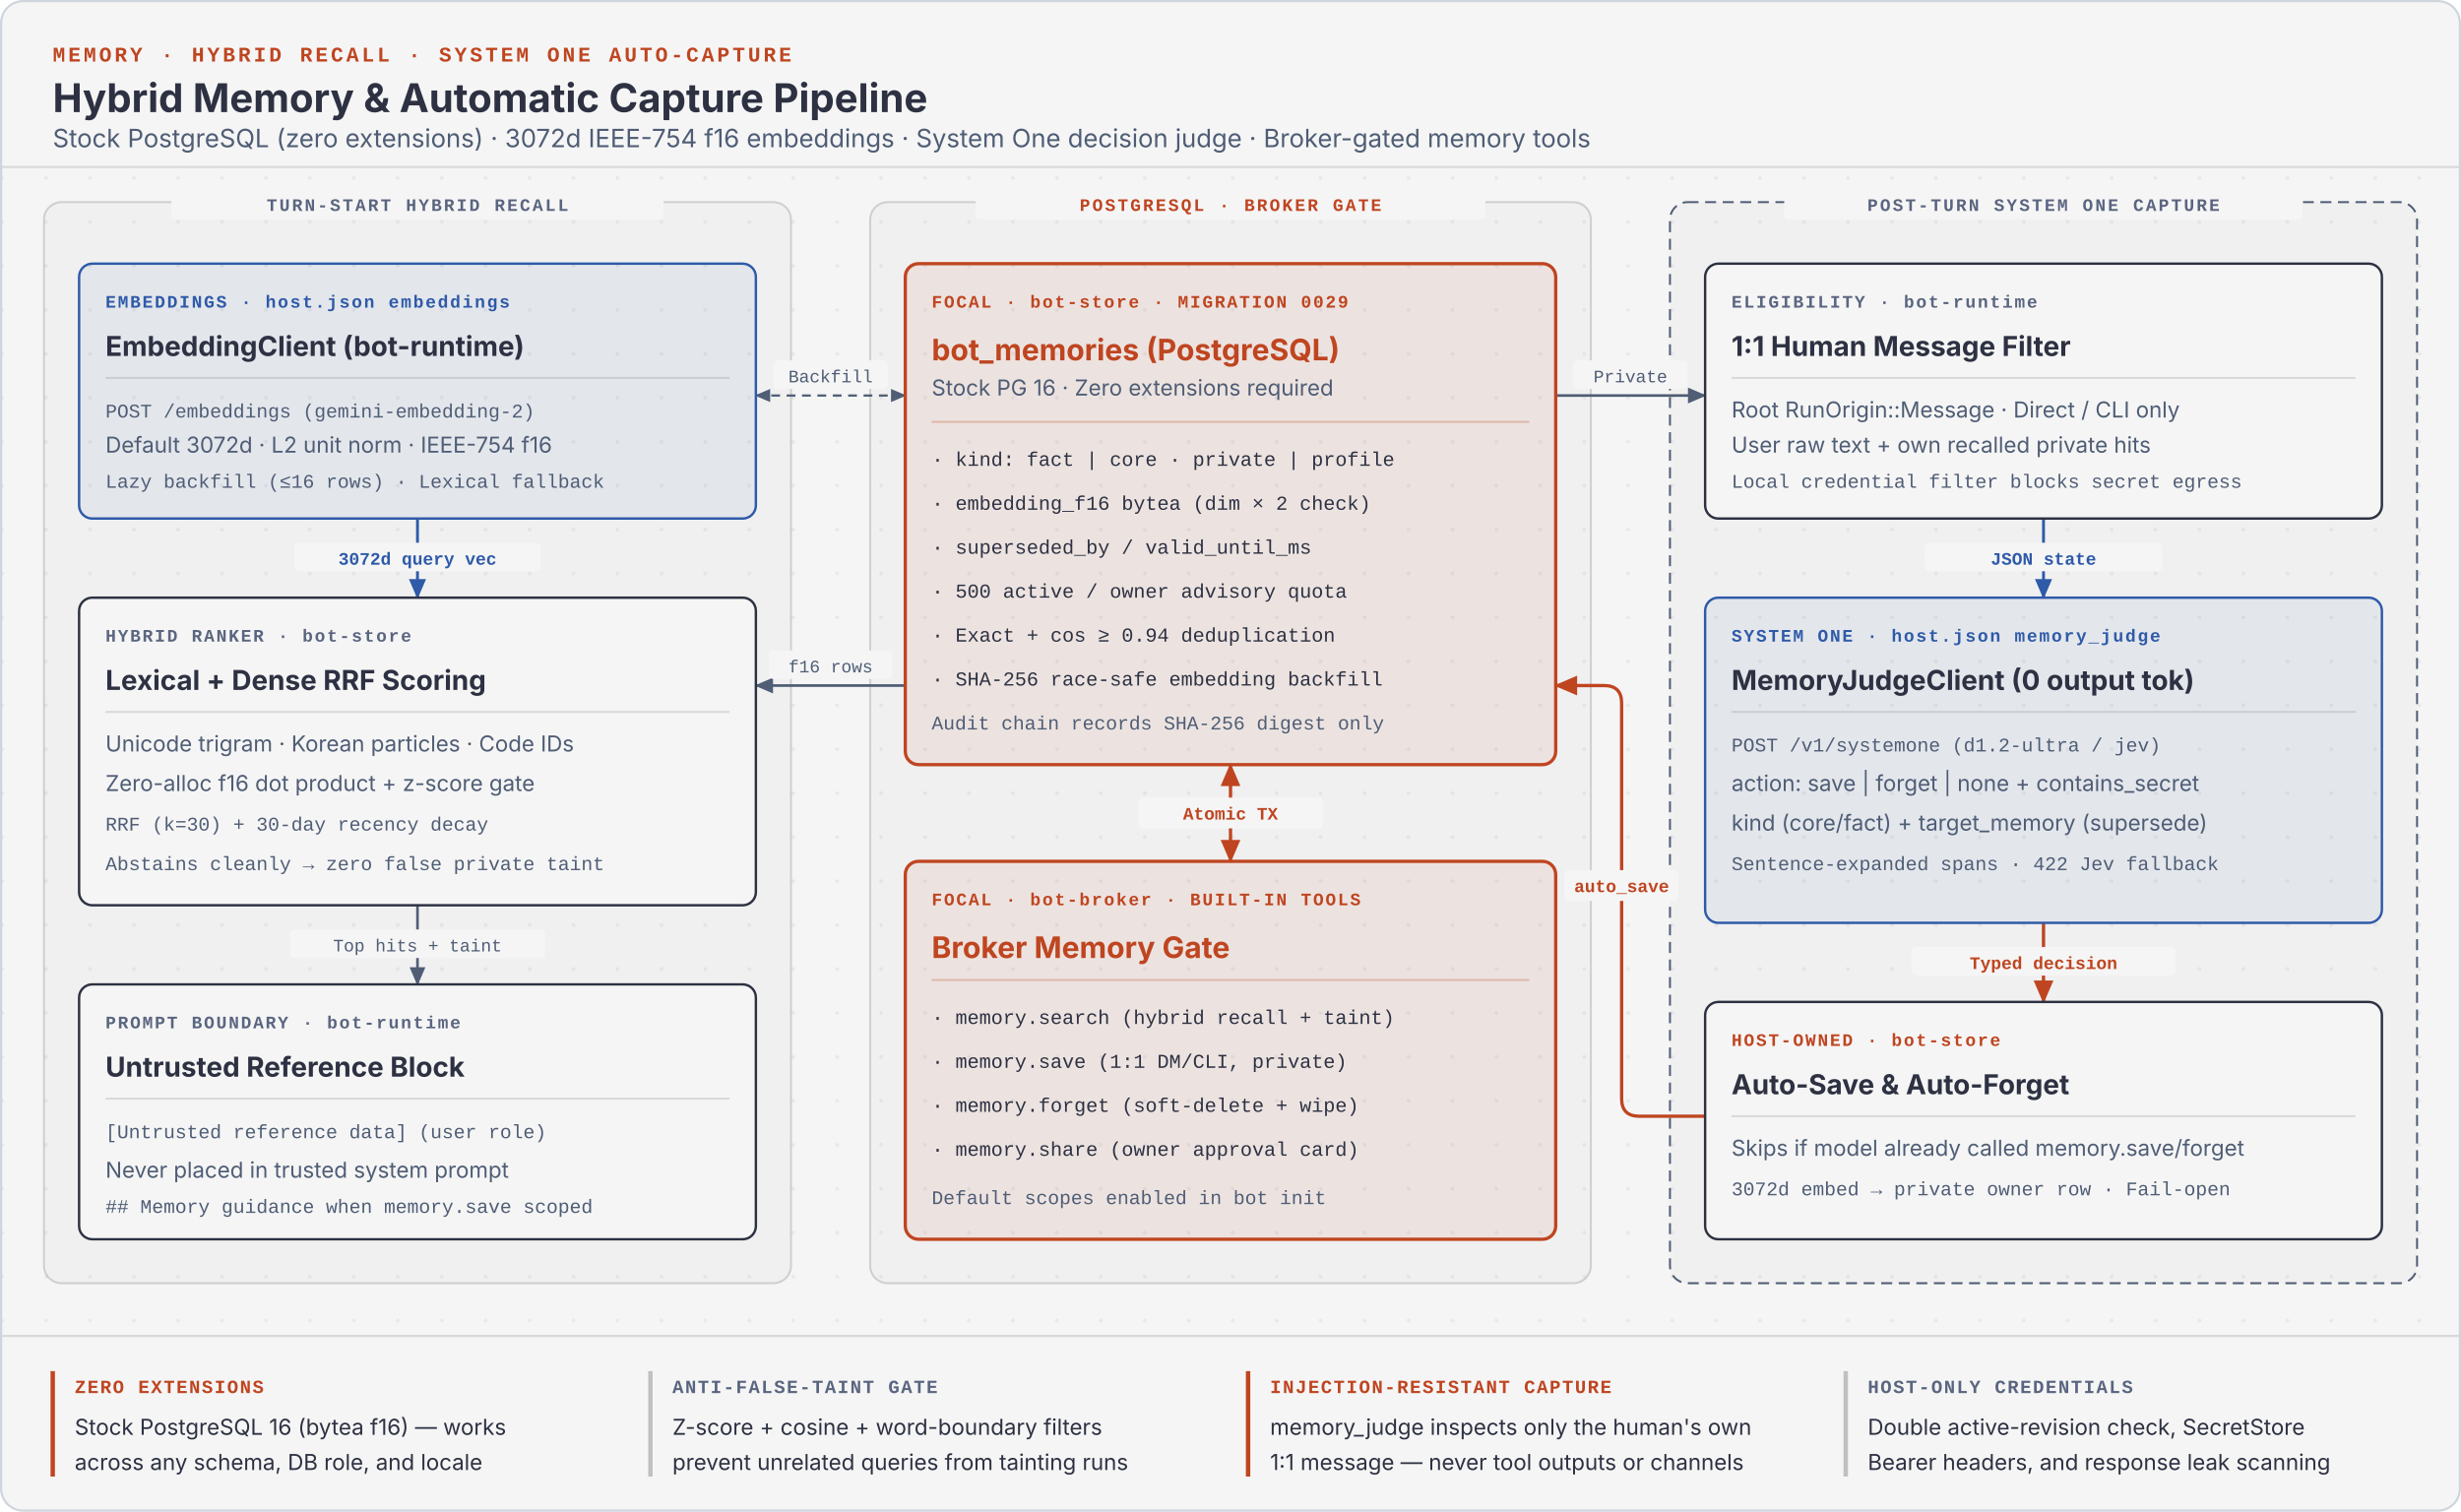
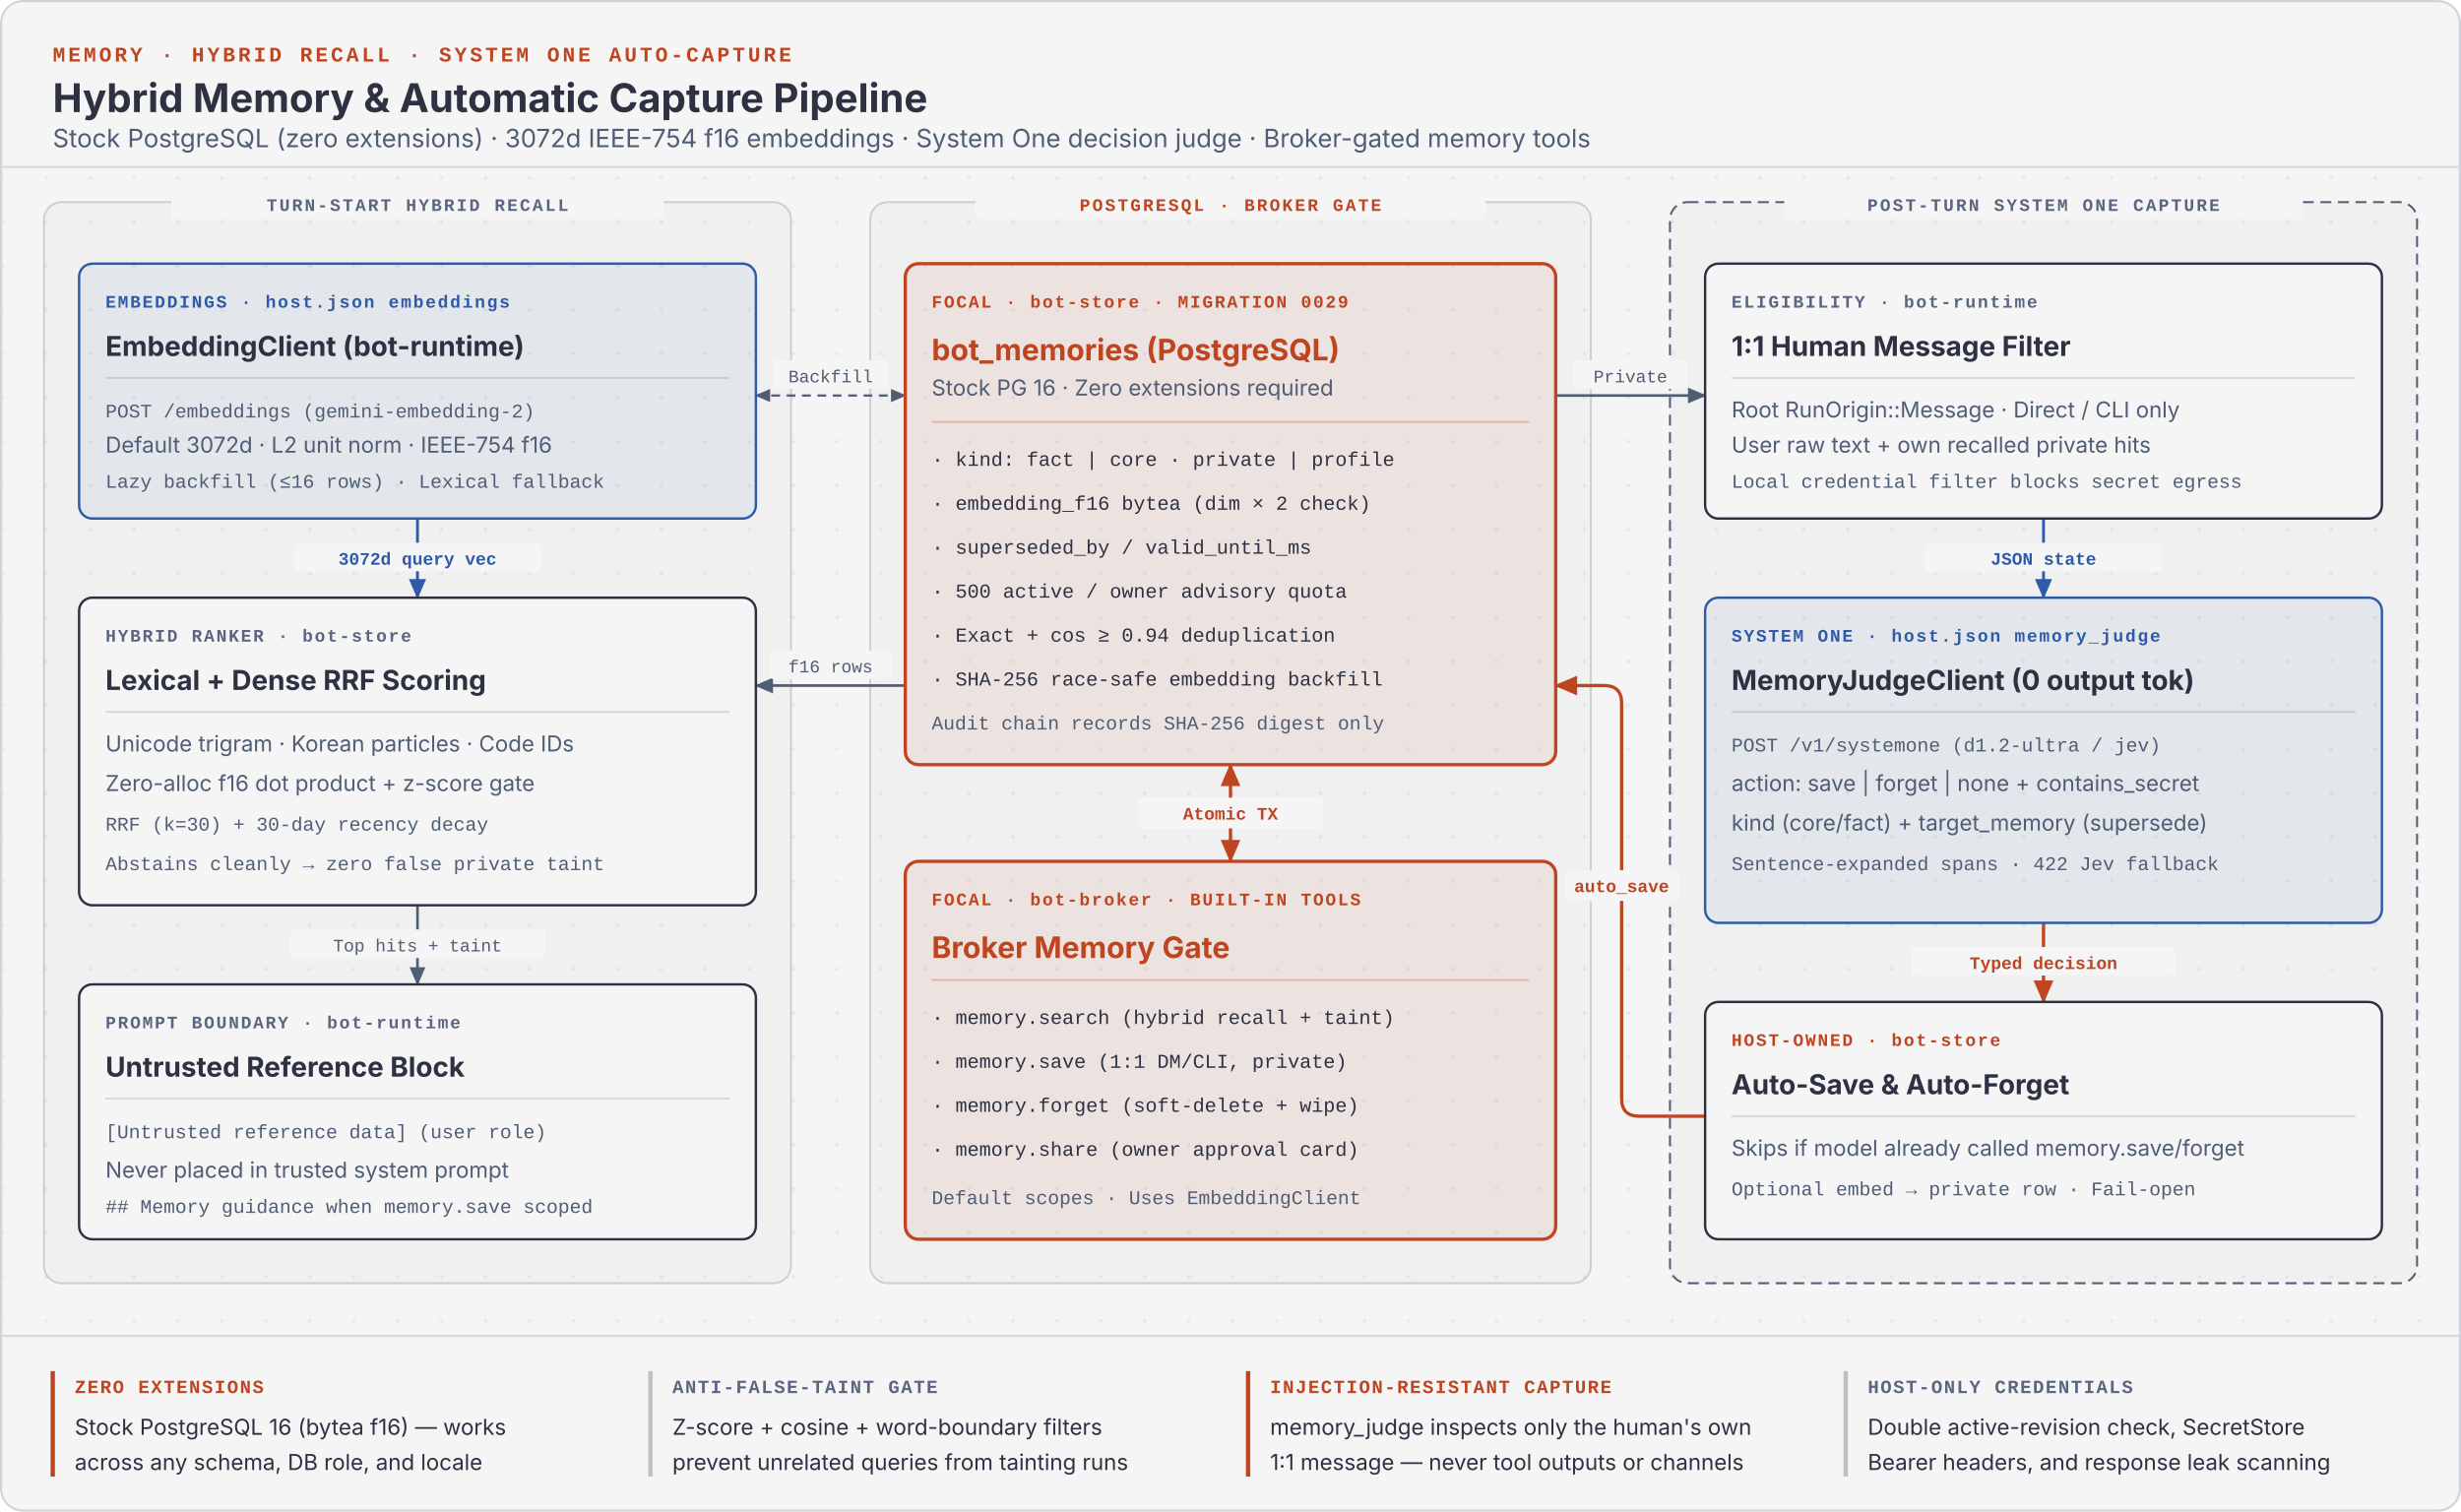
<svg xmlns="http://www.w3.org/2000/svg" viewBox="0 0 1120 688" width="1120" height="688" role="img" aria-labelledby="t-mem-l d-mem-l">
  <style>
    .bg { fill: #f5f5f5; }
    .hdr-rule { stroke: rgba(45,49,66,0.14); stroke-width: 1; }
    .dot { fill: rgba(45,49,66,0.11); }
    .zone { fill: rgba(45,49,66,0.025); stroke: rgba(45,49,66,0.18); stroke-width: 0.9; }
    .zone-dash { fill: rgba(45,49,66,0.025); stroke: #4f5d75; stroke-width: 0.9; stroke-dasharray: 5,3; }
    .node { fill: #f5f5f5; stroke: #2d3142; stroke-width: 1.1; }
    .node-focal { fill: rgba(191,69,32,0.075); stroke: #bf4520; stroke-width: 1.5; }
    .node-link { fill: rgba(46,90,168,0.07); stroke: #2e5aa8; stroke-width: 1.1; }
    .div { stroke: rgba(45,49,66,0.14); stroke-width: 0.9; }
    .div-acc { stroke: rgba(191,69,32,0.28); stroke-width: 0.9; }
    .lbl-bg { fill: #f5f5f5; }
    .h-eye { font-family: ui-monospace, SFMono-Regular, Menlo, Monaco, Consolas, 'Liberation Mono', monospace; font-size: 9.5px; font-weight: 600; letter-spacing: 0.14em; fill: #bf4520; }
    .h-title { font-family: -apple-system, BlinkMacSystemFont, 'Apple SD Gothic Neo', 'Malgun Gothic', 'Noto Sans KR', 'Segoe UI', sans-serif; font-size: 18px; font-weight: 700; fill: #2d3142; }
    .h-sub { font-family: -apple-system, BlinkMacSystemFont, 'Apple SD Gothic Neo', 'Malgun Gothic', 'Noto Sans KR', 'Segoe UI', sans-serif; font-size: 11.5px; fill: #4f5d75; }
    .eye { font-family: ui-monospace, SFMono-Regular, Menlo, Monaco, Consolas, 'Liberation Mono', monospace; font-size: 8px; font-weight: 600; letter-spacing: 0.10em; fill: #5a6580; }
    .eye-acc { font-family: ui-monospace, SFMono-Regular, Menlo, Monaco, Consolas, 'Liberation Mono', monospace; font-size: 8px; font-weight: 600; letter-spacing: 0.10em; fill: #bf4520; }
    .eye-lnk { font-family: ui-monospace, SFMono-Regular, Menlo, Monaco, Consolas, 'Liberation Mono', monospace; font-size: 8px; font-weight: 600; letter-spacing: 0.10em; fill: #2e5aa8; }
    .ttl-sm { font-family: -apple-system, BlinkMacSystemFont, 'Apple SD Gothic Neo', 'Malgun Gothic', 'Noto Sans KR', 'Segoe UI', sans-serif; font-size: 12.5px; font-weight: 700; fill: #2d3142; }
    .ttl-acc { font-family: -apple-system, BlinkMacSystemFont, 'Apple SD Gothic Neo', 'Malgun Gothic', 'Noto Sans KR', 'Segoe UI', sans-serif; font-size: 13.5px; font-weight: 700; fill: #bf4520; }
    .sub { font-family: -apple-system, BlinkMacSystemFont, 'Apple SD Gothic Neo', 'Malgun Gothic', 'Noto Sans KR', 'Segoe UI', sans-serif; font-size: 10px; fill: #4f5d75; }
    .mono { font-family: ui-monospace, SFMono-Regular, Menlo, Monaco, Consolas, 'Liberation Mono', monospace; font-size: 8.8px; fill: #4f5d75; }
    .mono-ink { font-family: ui-monospace, SFMono-Regular, Menlo, Monaco, Consolas, 'Liberation Mono', monospace; font-size: 9px; font-weight: 500; fill: #2d3142; }
    .zlbl { font-family: ui-monospace, SFMono-Regular, Menlo, Monaco, Consolas, 'Liberation Mono', monospace; font-size: 8px; font-weight: 600; letter-spacing: 0.12em; fill: #5a6580; }
    .zlbl-acc { font-family: ui-monospace, SFMono-Regular, Menlo, Monaco, Consolas, 'Liberation Mono', monospace; font-size: 8px; font-weight: 600; letter-spacing: 0.12em; fill: #bf4520; }
    .edge { fill: none; stroke: #4f5d75; stroke-width: 1.2; }
    .edge-dash { fill: none; stroke: #4f5d75; stroke-width: 1; stroke-dasharray: 4,3; }
    .edge-acc { fill: none; stroke: #bf4520; stroke-width: 1.5; }
    .edge-lnk { fill: none; stroke: #2e5aa8; stroke-width: 1.3; }
    .elbl { font-family: ui-monospace, SFMono-Regular, Menlo, Monaco, Consolas, 'Liberation Mono', monospace; font-size: 8px; font-weight: 500; fill: #4f5d75; }
    .elbl-acc { font-family: ui-monospace, SFMono-Regular, Menlo, Monaco, Consolas, 'Liberation Mono', monospace; font-size: 8px; font-weight: 600; fill: #bf4520; }
    .elbl-lnk { font-family: ui-monospace, SFMono-Regular, Menlo, Monaco, Consolas, 'Liberation Mono', monospace; font-size: 8px; font-weight: 600; fill: #2e5aa8; }
    .ar-m { fill: #4f5d75; }
    .ar-a { fill: #bf4520; }
    .ar-l { fill: #2e5aa8; }
    .bar { stroke: #bfc0c0; stroke-width: 2; }
    .bar-acc { stroke: #bf4520; stroke-width: 2; }
    .fk { font-family: ui-monospace, SFMono-Regular, Menlo, Monaco, Consolas, 'Liberation Mono', monospace; font-size: 8.5px; font-weight: 600; letter-spacing: 0.08em; fill: #5a6580; }
    .fk-acc { font-family: ui-monospace, SFMono-Regular, Menlo, Monaco, Consolas, 'Liberation Mono', monospace; font-size: 8.5px; font-weight: 600; letter-spacing: 0.08em; fill: #bf4520; }
    .fv { font-family: -apple-system, BlinkMacSystemFont, 'Apple SD Gothic Neo', 'Malgun Gothic', 'Noto Sans KR', 'Segoe UI', sans-serif; font-size: 10px; fill: #2d3142; }
  </style>
  <defs>
    <clipPath id="clip-mem-l">
      <rect x="0.5" y="0.5" width="1119" height="687" rx="10" />
    </clipPath>
    <pattern id="dots-mem-l" width="20" height="20" patternUnits="userSpaceOnUse">
      <circle cx="1" cy="1" r="0.85" class="dot" />
    </pattern>
    <marker id="ar-m-mem-l" markerWidth="7" markerHeight="6" refX="6.5" refY="3" orient="auto">
      <polygon points="0 0, 7 3, 0 6" class="ar-m" />
    </marker>
    <marker id="ar-mr-mem-l" markerWidth="7" markerHeight="6" refX="0.5" refY="3" orient="auto">
      <polygon points="7 0, 0 3, 7 6" class="ar-m" />
    </marker>
    <marker id="ar-a-mem-l" markerWidth="7" markerHeight="6" refX="6.5" refY="3" orient="auto">
      <polygon points="0 0, 7 3, 0 6" class="ar-a" />
    </marker>
    <marker id="ar-ar-mem-l" markerWidth="7" markerHeight="6" refX="0.5" refY="3" orient="auto">
      <polygon points="7 0, 0 3, 7 6" class="ar-a" />
    </marker>
    <marker id="ar-l-mem-l" markerWidth="7" markerHeight="6" refX="6.5" refY="3" orient="auto">
      <polygon points="0 0, 7 3, 0 6" class="ar-l" />
    </marker>
    <marker id="ar-lr-mem-l" markerWidth="7" markerHeight="6" refX="0.5" refY="3" orient="auto">
      <polygon points="7 0, 0 3, 7 6" class="ar-l" />
    </marker>
  </defs>
  <g clip-path="url(#clip-mem-l)">
    <rect width="1120" height="688" class="bg" />
    <rect x="0" y="76" width="1120" height="532" fill="url(#dots-mem-l)" opacity="0.6" />
    <text x="24" y="28" class="h-eye">MEMORY · HYBRID RECALL · SYSTEM ONE AUTO-CAPTURE</text>
    <text x="24" y="51" class="h-title">Hybrid Memory &amp; Automatic Capture Pipeline</text>
    <text x="24" y="67" class="h-sub">Stock PostgreSQL (zero extensions) · 3072d IEEE-754 f16 embeddings · System One decision judge · Broker-gated memory tools</text>
    <line x1="0" y1="76" x2="1120" y2="76" class="hdr-rule" />
    <g transform="translate(0,68)">
      <rect x="20" y="24" width="340" height="492" rx="8" class="zone" />
      <rect x="78" y="18" width="224" height="14" rx="2" class="lbl-bg" />
      <text x="190" y="28" text-anchor="middle" class="zlbl">TURN-START HYBRID RECALL</text>
      <rect x="396" y="24" width="328" height="492" rx="8" class="zone" />
      <rect x="444" y="18" width="232" height="14" rx="2" class="lbl-bg" />
      <text x="560" y="28" text-anchor="middle" class="zlbl-acc">POSTGRESQL · BROKER GATE</text>
      <rect x="760" y="24" width="340" height="492" rx="8" class="zone-dash" />
      <rect x="812" y="18" width="236" height="14" rx="2" class="lbl-bg" />
      <text x="930" y="28" text-anchor="middle" class="zlbl">POST-TURN SYSTEM ONE CAPTURE</text>
      <line x1="190" y1="168" x2="190" y2="204" class="edge-lnk" marker-end="url(#ar-l-mem-l)" />
      <line x1="190" y1="344" x2="190" y2="380" class="edge" marker-end="url(#ar-m-mem-l)" />
      <line x1="560" y1="280" x2="560" y2="324" class="edge-acc" marker-start="url(#ar-ar-mem-l)" marker-end="url(#ar-a-mem-l)" />
      <line x1="930" y1="168" x2="930" y2="204" class="edge-lnk" marker-end="url(#ar-l-mem-l)" />
      <line x1="930" y1="352" x2="930" y2="388" class="edge-acc" marker-end="url(#ar-a-mem-l)" />
      <line x1="344" y1="112" x2="412" y2="112" class="edge-dash" marker-start="url(#ar-mr-mem-l)" marker-end="url(#ar-m-mem-l)" />
      <line x1="412" y1="244" x2="344" y2="244" class="edge" marker-end="url(#ar-m-mem-l)" />
      <line x1="708" y1="112" x2="776" y2="112" class="edge" marker-end="url(#ar-m-mem-l)" />
      <path d="M 776,440 H 746 Q 738,440 738,432 V 252 Q 738,244 730,244 H 708" class="edge-acc" marker-end="url(#ar-a-mem-l)" />
      <rect x="134" y="179" width="112" height="13" rx="2" class="lbl-bg" />
      <text x="190" y="189" text-anchor="middle" class="elbl-lnk">3072d query vec</text>
      <rect x="132" y="355" width="116" height="13" rx="2" class="lbl-bg" />
      <text x="190" y="365" text-anchor="middle" class="elbl">Top hits + taint</text>
      <rect x="518" y="295" width="84" height="14" rx="2" class="lbl-bg" />
      <text x="560" y="305" text-anchor="middle" class="elbl-acc">Atomic TX</text>
      <rect x="876" y="179" width="108" height="13" rx="2" class="lbl-bg" />
      <text x="930" y="189" text-anchor="middle" class="elbl-lnk">JSON state</text>
      <rect x="870" y="363" width="120" height="13" rx="2" class="lbl-bg" />
      <text x="930" y="373" text-anchor="middle" class="elbl-acc">Typed decision</text>
      <rect x="352" y="96" width="52" height="13" rx="2" class="lbl-bg" />
      <text x="378" y="106" text-anchor="middle" class="elbl">Backfill</text>
      <rect x="350" y="228" width="56" height="13" rx="2" class="lbl-bg" />
      <text x="378" y="238" text-anchor="middle" class="elbl">f16 rows</text>
      <rect x="716" y="96" width="52" height="13" rx="2" class="lbl-bg" />
      <text x="742" y="106" text-anchor="middle" class="elbl">Private</text>
      <rect x="712" y="328" width="52" height="14" rx="2" class="lbl-bg" />
      <text x="738" y="338" text-anchor="middle" class="elbl-acc">auto_save</text>
      <g id="mem-embed">
        <rect x="36" y="52" width="308" height="116" rx="6" class="node-link" />
        <text x="48" y="72" class="eye-lnk">EMBEDDINGS · host.json embeddings</text>
        <text x="48" y="94" class="ttl-sm">EmbeddingClient (bot-runtime)</text>
        <line x1="48" y1="104" x2="332" y2="104" class="div" />
        <text x="48" y="122" class="mono">POST /embeddings (gemini-embedding-2)</text>
        <text x="48" y="138" class="sub">Default 3072d · L2 unit norm · IEEE-754 f16</text>
        <text x="48" y="154" class="mono">Lazy backfill (≤16 rows) · Lexical fallback</text>
      </g>
      <g id="mem-rank">
        <rect x="36" y="204" width="308" height="140" rx="6" class="node" />
        <text x="48" y="224" class="eye">HYBRID RANKER · bot-store</text>
        <text x="48" y="246" class="ttl-sm">Lexical + Dense RRF Scoring</text>
        <line x1="48" y1="256" x2="332" y2="256" class="div" />
        <text x="48" y="274" class="sub">Unicode trigram · Korean particles · Code IDs</text>
        <text x="48" y="292" class="sub">Zero-alloc f16 dot product + z-score gate</text>
        <text x="48" y="310" class="mono">RRF (k=30) + 30-day recency decay</text>
        <text x="48" y="328" class="mono">Abstains cleanly → zero false private taint</text>
      </g>
      <g id="mem-ctx">
        <rect x="36" y="380" width="308" height="116" rx="6" class="node" />
        <text x="48" y="400" class="eye">PROMPT BOUNDARY · bot-runtime</text>
        <text x="48" y="422" class="ttl-sm">Untrusted Reference Block</text>
        <line x1="48" y1="432" x2="332" y2="432" class="div" />
        <text x="48" y="450" class="mono">[Untrusted reference data] (user role)</text>
        <text x="48" y="468" class="sub">Never placed in trusted system prompt</text>
        <text x="48" y="484" class="mono">## Memory guidance when memory.save scoped</text>
      </g>
      <g id="mem-pg">
        <rect x="412" y="52" width="296" height="228" rx="6" class="node-focal" />
        <text x="424" y="72" class="eye-acc">FOCAL · bot-store · MIGRATION 0029</text>
        <text x="424" y="96" class="ttl-acc">bot_memories (PostgreSQL)</text>
        <text x="424" y="112" class="sub">Stock PG 16 · Zero extensions required</text>
        <line x1="424" y1="124" x2="696" y2="124" class="div-acc" />
        <text x="424" y="144" class="mono-ink">· kind: fact | core · private | profile</text>
        <text x="424" y="164" class="mono-ink">· embedding_f16 bytea (dim × 2 check)</text>
        <text x="424" y="184" class="mono-ink">· superseded_by / valid_until_ms</text>
        <text x="424" y="204" class="mono-ink">· 500 active / owner advisory quota</text>
        <text x="424" y="224" class="mono-ink">· Exact + cos ≥ 0.94 deduplication</text>
        <text x="424" y="244" class="mono-ink">· SHA-256 race-safe embedding backfill</text>
        <text x="424" y="264" class="mono">Audit chain records SHA-256 digest only</text>
      </g>
      <g id="mem-broker">
        <rect x="412" y="324" width="296" height="172" rx="6" class="node-focal" />
        <text x="424" y="344" class="eye-acc">FOCAL · bot-broker · BUILT-IN TOOLS</text>
        <text x="424" y="368" class="ttl-acc">Broker Memory Gate</text>
        <line x1="424" y1="378" x2="696" y2="378" class="div-acc" />
        <text x="424" y="398" class="mono-ink">· memory.search  (hybrid recall + taint)</text>
        <text x="424" y="418" class="mono-ink">· memory.save    (1:1 DM/CLI, private)</text>
        <text x="424" y="438" class="mono-ink">· memory.forget  (soft-delete + wipe)</text>
        <text x="424" y="458" class="mono-ink">· memory.share   (owner approval card)</text>
-         <text x="424" y="480" class="mono">Default scopes enabled in bot init</text>
+         <text x="424" y="480" class="mono">Default scopes · Uses EmbeddingClient</text>
      </g>
      <g id="mem-filter">
        <rect x="776" y="52" width="308" height="116" rx="6" class="node" />
        <text x="788" y="72" class="eye">ELIGIBILITY · bot-runtime</text>
        <text x="788" y="94" class="ttl-sm">1:1 Human Message Filter</text>
        <line x1="788" y1="104" x2="1072" y2="104" class="div" />
        <text x="788" y="122" class="sub">Root RunOrigin::Message · Direct / CLI only</text>
        <text x="788" y="138" class="sub">User raw text + own recalled private hits</text>
        <text x="788" y="154" class="mono">Local credential filter blocks secret egress</text>
      </g>
      <g id="mem-judge">
        <rect x="776" y="204" width="308" height="148" rx="6" class="node-link" />
        <text x="788" y="224" class="eye-lnk">SYSTEM ONE · host.json memory_judge</text>
        <text x="788" y="246" class="ttl-sm">MemoryJudgeClient (0 output tok)</text>
        <line x1="788" y1="256" x2="1072" y2="256" class="div" />
        <text x="788" y="274" class="mono">POST /v1/systemone (d1.2-ultra / jev)</text>
        <text x="788" y="292" class="sub">action: save | forget | none + contains_secret</text>
        <text x="788" y="310" class="sub">kind (core/fact) + target_memory (supersede)</text>
        <text x="788" y="328" class="mono">Sentence-expanded spans · 422 Jev fallback</text>
      </g>
      <g id="mem-auto">
        <rect x="776" y="388" width="308" height="108" rx="6" class="node" />
        <text x="788" y="408" class="eye-acc">HOST-OWNED · bot-store</text>
        <text x="788" y="430" class="ttl-sm">Auto-Save &amp; Auto-Forget</text>
        <line x1="788" y1="440" x2="1072" y2="440" class="div" />
        <text x="788" y="458" class="sub">Skips if model already called memory.save/forget</text>
-         <text x="788" y="476" class="mono">3072d embed → private owner row · Fail-open</text>
+         <text x="788" y="476" class="mono">Optional embed → private row · Fail-open</text>
      </g>
    </g>
    <line x1="1" y1="608" x2="1119" y2="608" class="hdr-rule" />
    <line x1="24" y1="624" x2="24" y2="672" class="bar-acc" />
    <text x="34" y="634" class="fk-acc">ZERO EXTENSIONS</text>
    <text x="34" y="653" class="fv">Stock PostgreSQL 16 (bytea f16) — works</text>
    <text x="34" y="669" class="fv">across any schema, DB role, and locale</text>
    <line x1="296" y1="624" x2="296" y2="672" class="bar" />
    <text x="306" y="634" class="fk">ANTI-FALSE-TAINT GATE</text>
    <text x="306" y="653" class="fv">Z-score + cosine + word-boundary filters</text>
    <text x="306" y="669" class="fv">prevent unrelated queries from tainting runs</text>
    <line x1="568" y1="624" x2="568" y2="672" class="bar-acc" />
    <text x="578" y="634" class="fk-acc">INJECTION-RESISTANT CAPTURE</text>
    <text x="578" y="653" class="fv">memory_judge inspects only the human's own</text>
    <text x="578" y="669" class="fv">1:1 message — never tool outputs or channels</text>
    <line x1="840" y1="624" x2="840" y2="672" class="bar" />
    <text x="850" y="634" class="fk">HOST-ONLY CREDENTIALS</text>
    <text x="850" y="653" class="fv">Double active-revision check, SecretStore</text>
    <text x="850" y="669" class="fv">Bearer headers, and response leak scanning</text>
  </g>
  <rect x="0.5" y="0.5" width="1119" height="687" rx="10" fill="none" stroke="#cfd5dd" stroke-width="1" />
</svg>
